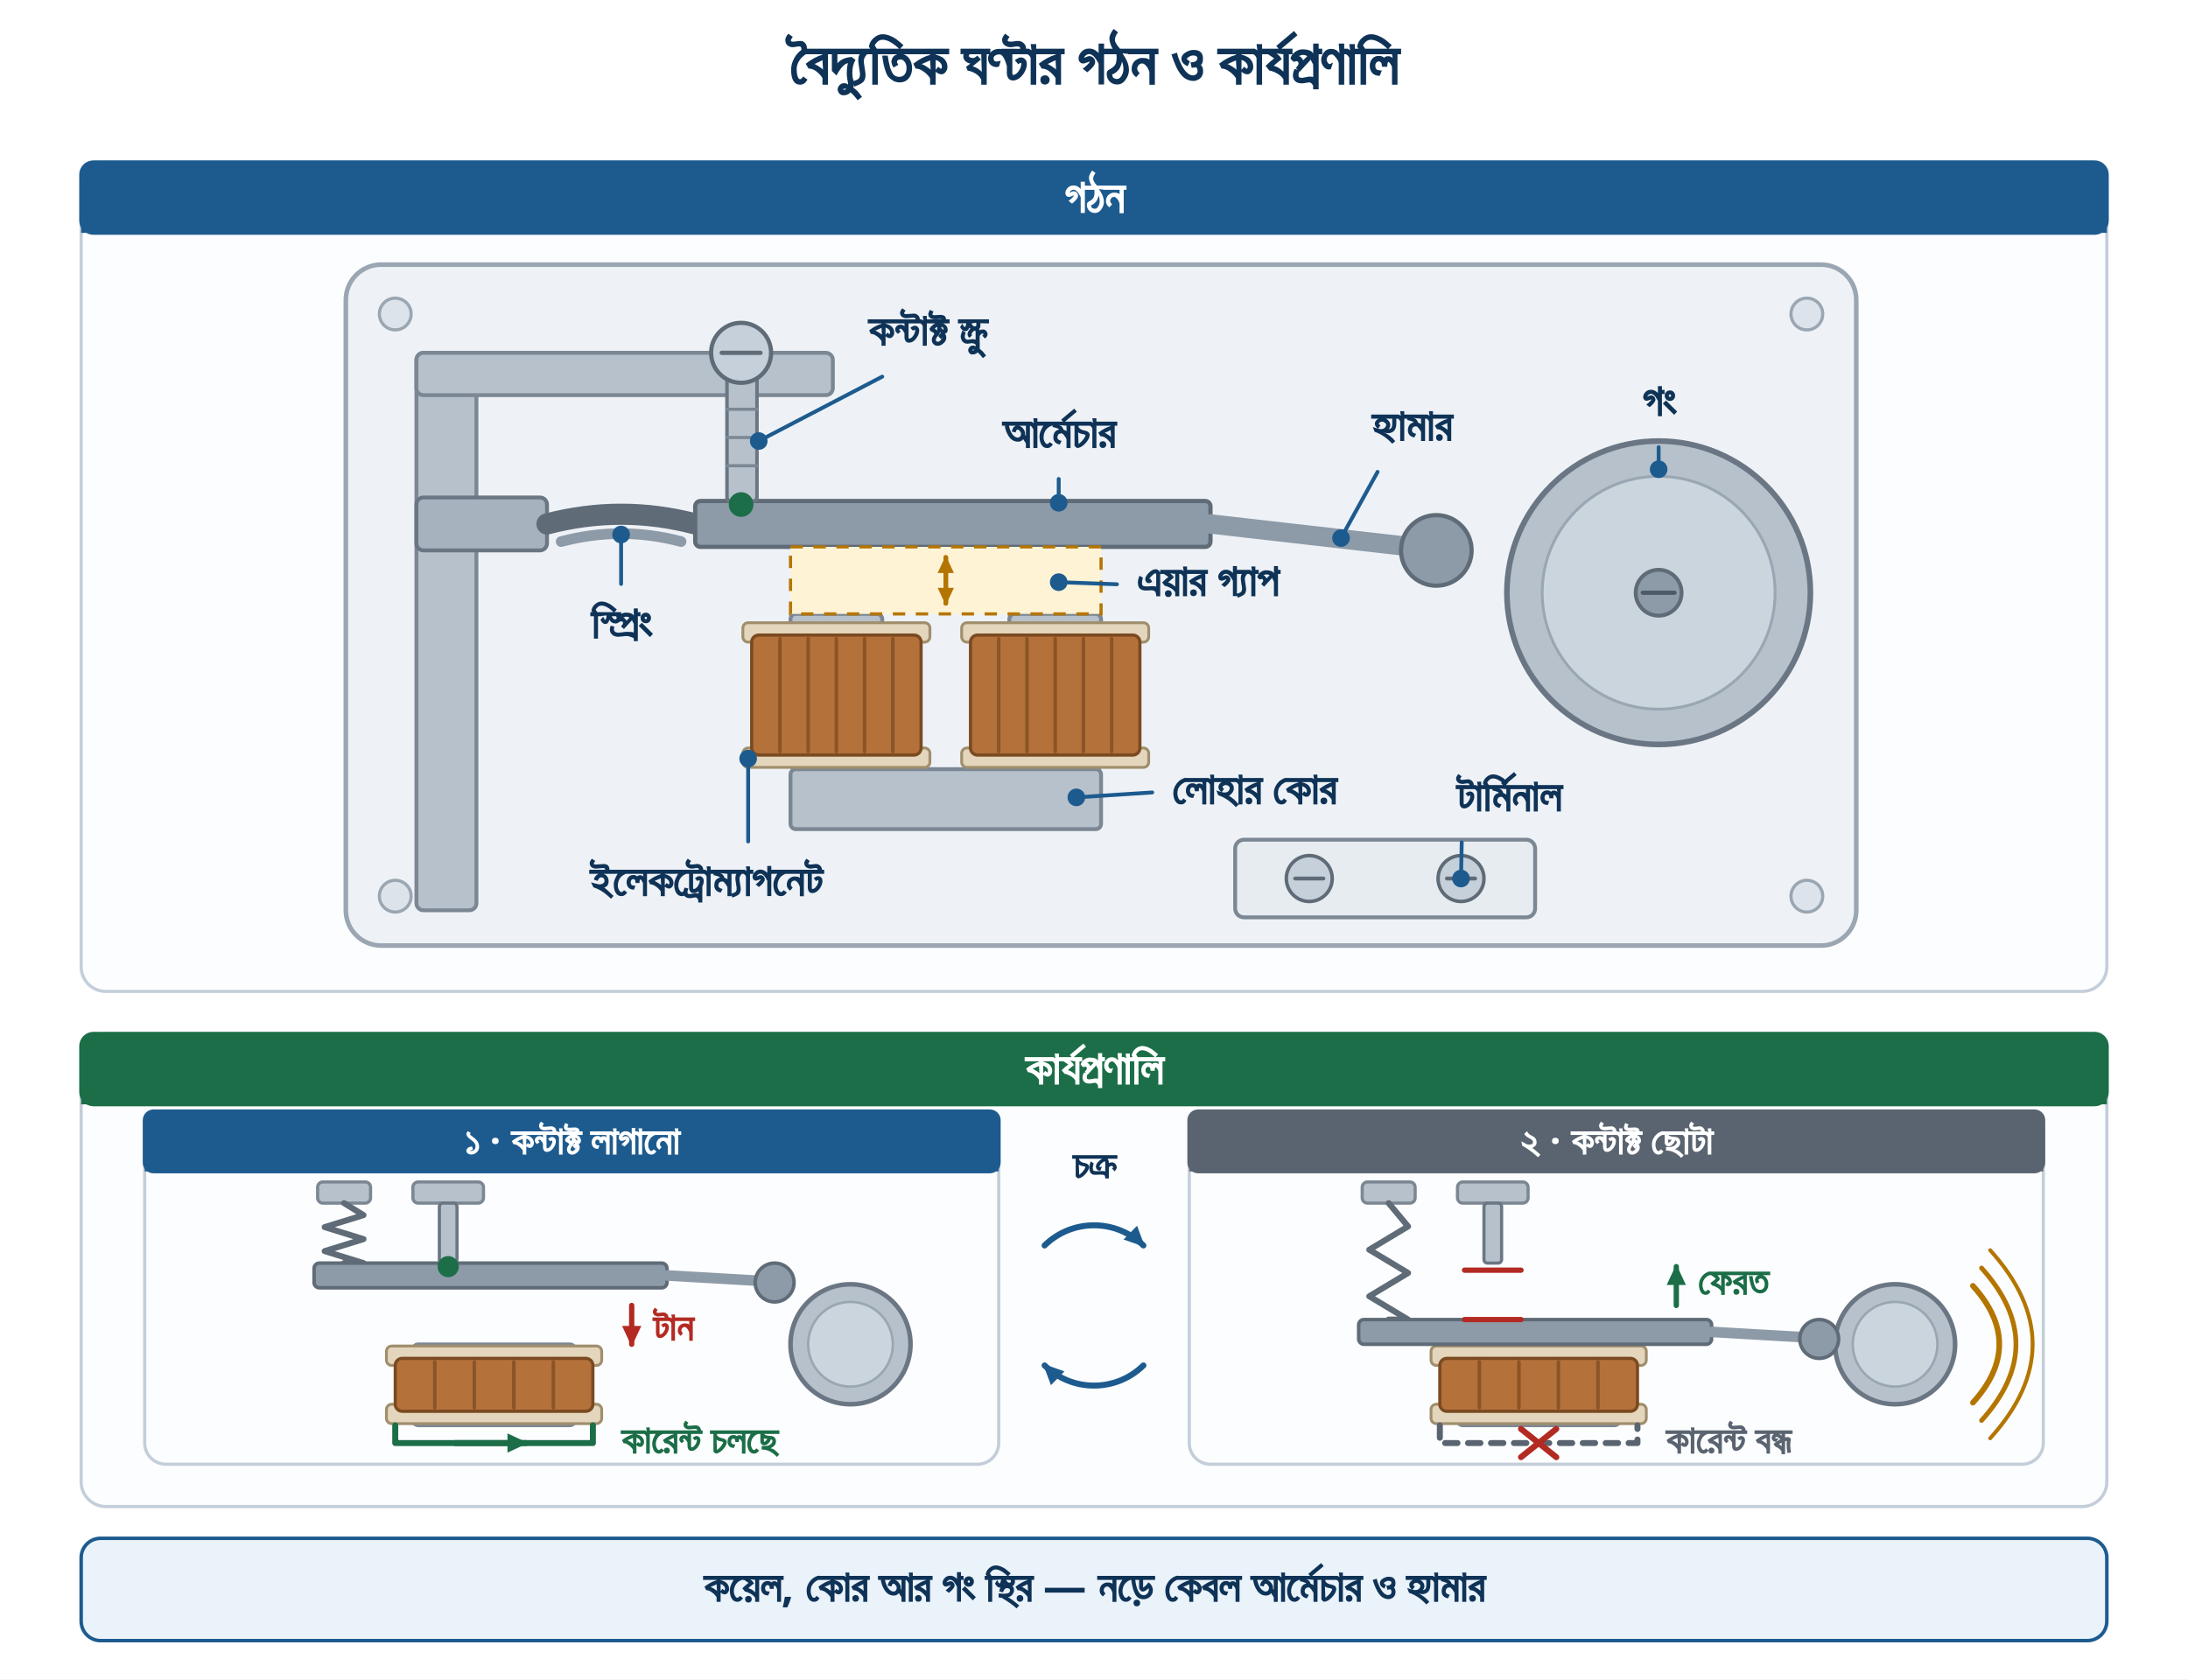
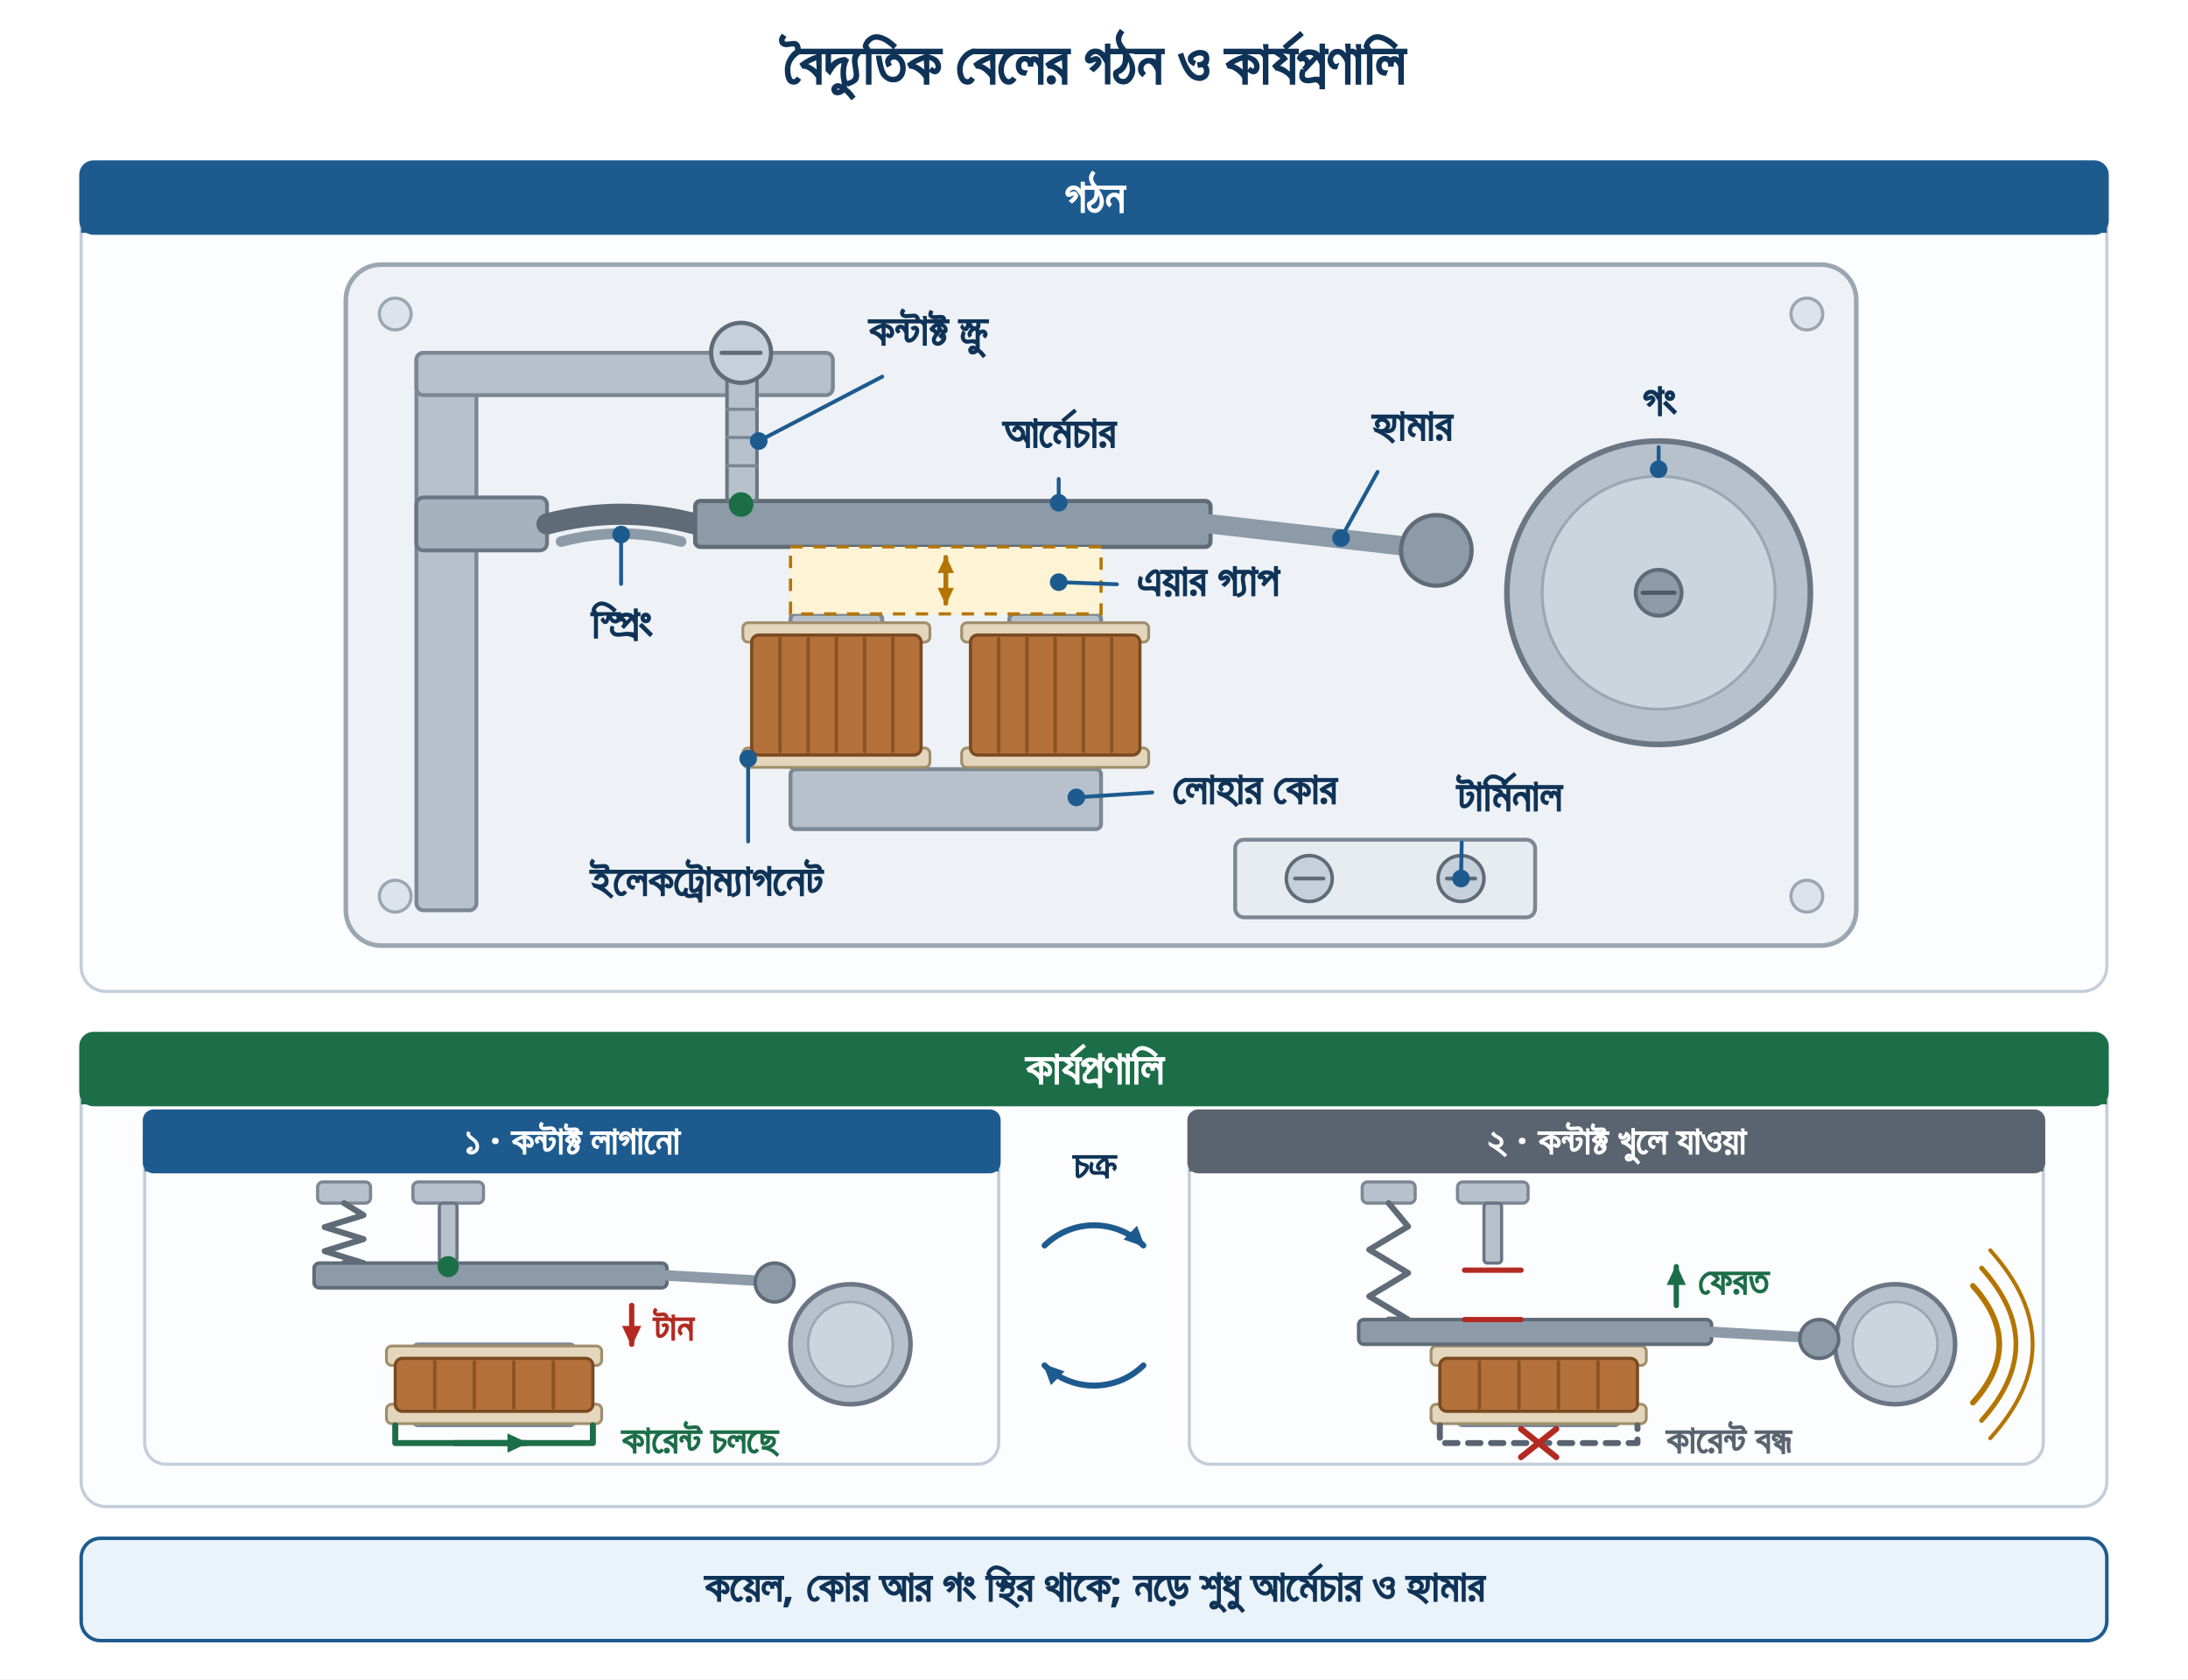
<svg xmlns="http://www.w3.org/2000/svg" width="1240" height="952" viewBox="0 0 1240 952">
  <defs>
    <marker id="ar" viewBox="0 0 10 10" refX="8.5" refY="5" markerUnits="userSpaceOnUse" markerWidth="13" markerHeight="13" orient="auto-start-reverse">
      <path d="M 0.5 0.8 L 9.5 5 L 0.5 9.2 z" fill="#1D5B8F" />
    </marker>
    <marker id="arR" viewBox="0 0 10 10" refX="8.5" refY="5" markerUnits="userSpaceOnUse" markerWidth="13" markerHeight="13" orient="auto-start-reverse">
      <path d="M 0.5 0.8 L 9.5 5 L 0.5 9.2 z" fill="#B32A22" />
    </marker>
    <marker id="arG" viewBox="0 0 10 10" refX="8.5" refY="5" markerUnits="userSpaceOnUse" markerWidth="13" markerHeight="13" orient="auto-start-reverse">
      <path d="M 0.5 0.8 L 9.5 5 L 0.5 9.2 z" fill="#1B6E47" />
    </marker>
    <marker id="arA" viewBox="0 0 10 10" refX="8.5" refY="5" markerUnits="userSpaceOnUse" markerWidth="11" markerHeight="11" orient="auto-start-reverse">
      <path d="M 0.5 0.8 L 9.5 5 L 0.5 9.2 z" fill="#B47500" />
    </marker>
  </defs>
  <rect width="1240" height="952" fill="#FFFFFF" />
-   <text x="620.0" y="48.0" font-family="Kalpurush" font-size="34" font-weight="700" fill="#0F3357" text-anchor="middle">বৈদ্যুতিক ঘণ্টার গঠন ও কার্যপ্রণালি</text>
+   <text x="620.0" y="48.0" font-family="Kalpurush" font-size="34" font-weight="700" fill="#0F3357" text-anchor="middle">বৈদ্যুতিক বেলের গঠন ও কার্যপ্রণালি</text>
  <rect x="46.0" y="92.0" width="1148.0" height="470.0" rx="14" fill="#FCFDFE" stroke="#C3CEDA" stroke-width="1.8" />
  <rect x="46.0" y="92.0" width="1148.0" height="40.0" rx="7" fill="#1D5B8F" stroke="#1D5B8F" stroke-width="2.2" />
  <rect x="46.0" y="99.0" width="1148.0" height="33.0" rx="0" fill="#1D5B8F" stroke="none" stroke-width="0" />
  <text x="620.0" y="120.8" font-family="Kalpurush" font-size="26" font-weight="700" fill="#FFFFFF" text-anchor="middle">গঠন</text>
  <rect x="196.0" y="150.0" width="856.0" height="386.0" rx="20" fill="#EEF2F6" stroke="#9AA6B2" stroke-width="2.6" />
  <circle cx="224.0" cy="178.0" r="9.0" fill="#DCE3EA" stroke="#9AA6B2" stroke-width="1.8" />
  <circle cx="1024.0" cy="178.0" r="9.0" fill="#DCE3EA" stroke="#9AA6B2" stroke-width="1.8" />
  <circle cx="224.0" cy="508.0" r="9.0" fill="#DCE3EA" stroke="#9AA6B2" stroke-width="1.8" />
  <circle cx="1024.0" cy="508.0" r="9.0" fill="#DCE3EA" stroke="#9AA6B2" stroke-width="1.8" />
  <rect x="236.0" y="200.0" width="34.0" height="316.0" rx="4" fill="#B7C1CB" stroke="#7C8794" stroke-width="2.2" />
  <rect x="236.0" y="200.0" width="236.0" height="24.0" rx="4" fill="#B7C1CB" stroke="#7C8794" stroke-width="2.2" />
  <rect x="236.0" y="282.0" width="74.0" height="30.0" rx="4" fill="#A6B2BE" stroke="#6B7684" stroke-width="2.2" />
  <path d="M 310 297 Q 352 286 394 297" fill="none" stroke="#5F6B77" stroke-width="12" stroke-linecap="round" stroke-linejoin="round" />
  <path d="M 318 307 Q 352 298 386 307" fill="none" stroke="#8D9AA8" stroke-width="6" stroke-linecap="round" stroke-linejoin="round" />
  <rect x="394.0" y="284.0" width="292.0" height="26.0" rx="3" fill="#8D9AA8" stroke="#5F6B77" stroke-width="2.4" />
  <rect x="412.0" y="212.0" width="17.0" height="72.0" rx="2" fill="#B7C1CB" stroke="#6B7684" stroke-width="2" />
  <path d="M 412 232 L 429 232" fill="none" stroke="#7C8794" stroke-width="1.8" stroke-linecap="round" stroke-linejoin="round" />
  <path d="M 412 248 L 429 248" fill="none" stroke="#7C8794" stroke-width="1.8" stroke-linecap="round" stroke-linejoin="round" />
  <path d="M 412 264 L 429 264" fill="none" stroke="#7C8794" stroke-width="1.8" stroke-linecap="round" stroke-linejoin="round" />
  <circle cx="420.0" cy="200.0" r="17.0" fill="#C6D0DA" stroke="#5F6B77" stroke-width="2.4" />
  <path d="M 409 200 L 431 200" fill="none" stroke="#5F6B77" stroke-width="2.4" stroke-linecap="round" stroke-linejoin="round" />
  <circle cx="420.0" cy="286.0" r="7.0" fill="#1B6E47" stroke="none" stroke-width="2" />
  <rect x="448.0" y="348.0" width="52.0" height="88.0" rx="3" fill="#B7C1CB" stroke="#7C8794" stroke-width="2.2" />
  <rect x="572.0" y="348.0" width="52.0" height="88.0" rx="3" fill="#B7C1CB" stroke="#7C8794" stroke-width="2.2" />
  <rect x="448.0" y="436.0" width="176.0" height="34.0" rx="3" fill="#B7C1CB" stroke="#7C8794" stroke-width="2.2" />
  <rect x="421.0" y="353.0" width="106.0" height="11.0" rx="3" fill="#E3D6BC" stroke="#A08E6C" stroke-width="1.6" />
  <rect x="421.0" y="424.0" width="106.0" height="11.0" rx="3" fill="#E3D6BC" stroke="#A08E6C" stroke-width="1.6" />
  <rect x="426.0" y="360.0" width="96.0" height="68.0" rx="4" fill="#B5713A" stroke="#7A4A21" stroke-width="1.8" />
  <path d="M 442.0 362.0 L 442.0 426.0" fill="none" stroke="#8A5426" stroke-width="2" stroke-linecap="round" stroke-linejoin="round" />
  <path d="M 458.0 362.0 L 458.0 426.0" fill="none" stroke="#8A5426" stroke-width="2" stroke-linecap="round" stroke-linejoin="round" />
  <path d="M 474.0 362.0 L 474.0 426.0" fill="none" stroke="#8A5426" stroke-width="2" stroke-linecap="round" stroke-linejoin="round" />
  <path d="M 490.0 362.0 L 490.0 426.0" fill="none" stroke="#8A5426" stroke-width="2" stroke-linecap="round" stroke-linejoin="round" />
  <path d="M 506.0 362.0 L 506.0 426.0" fill="none" stroke="#8A5426" stroke-width="2" stroke-linecap="round" stroke-linejoin="round" />
  <rect x="545.0" y="353.0" width="106.0" height="11.0" rx="3" fill="#E3D6BC" stroke="#A08E6C" stroke-width="1.6" />
  <rect x="545.0" y="424.0" width="106.0" height="11.0" rx="3" fill="#E3D6BC" stroke="#A08E6C" stroke-width="1.6" />
  <rect x="550.0" y="360.0" width="96.0" height="68.0" rx="4" fill="#B5713A" stroke="#7A4A21" stroke-width="1.8" />
  <path d="M 566.0 362.0 L 566.0 426.0" fill="none" stroke="#8A5426" stroke-width="2" stroke-linecap="round" stroke-linejoin="round" />
  <path d="M 582.0 362.0 L 582.0 426.0" fill="none" stroke="#8A5426" stroke-width="2" stroke-linecap="round" stroke-linejoin="round" />
  <path d="M 598.0 362.0 L 598.0 426.0" fill="none" stroke="#8A5426" stroke-width="2" stroke-linecap="round" stroke-linejoin="round" />
  <path d="M 614.0 362.0 L 614.0 426.0" fill="none" stroke="#8A5426" stroke-width="2" stroke-linecap="round" stroke-linejoin="round" />
  <path d="M 630.0 362.0 L 630.0 426.0" fill="none" stroke="#8A5426" stroke-width="2" stroke-linecap="round" stroke-linejoin="round" />
  <rect x="448.0" y="310.0" width="176.0" height="38.0" rx="0" fill="#FFF3D6" stroke="#B47500" stroke-width="1.8" stroke-dasharray="7,6" />
  <line x1="536.0" y1="316.0" x2="536.0" y2="342.0" stroke="#B47500" stroke-width="2.6" stroke-linecap="round" marker-end="url(#arA)" />
  <line x1="536.0" y1="342.0" x2="536.0" y2="316.0" stroke="#B47500" stroke-width="2.6" stroke-linecap="round" marker-end="url(#arA)" />
  <path d="M 686 297 L 800 310" fill="none" stroke="#8D9AA8" stroke-width="11" stroke-linecap="round" stroke-linejoin="round" />
  <circle cx="814.0" cy="312.0" r="20.0" fill="#8D9AA8" stroke="#5F6B77" stroke-width="2.4" />
  <circle cx="940.0" cy="336.0" r="86.0" fill="#B7C1CB" stroke="#6B7684" stroke-width="3.2" />
  <circle cx="940.0" cy="336.0" r="66.0" fill="#CBD5DE" stroke="#9AA6B2" stroke-width="1.6" />
  <circle cx="940.0" cy="336.0" r="13.0" fill="#8D9AA8" stroke="#5F6B77" stroke-width="2.2" />
  <path d="M 931 336 L 949 336" fill="none" stroke="#4E5A66" stroke-width="2.4" stroke-linecap="round" stroke-linejoin="round" />
  <rect x="700.0" y="476.0" width="170.0" height="44.0" rx="5" fill="#E7ECF1" stroke="#7C8794" stroke-width="2.2" />
  <circle cx="742.0" cy="498.0" r="13.0" fill="#C6D0DA" stroke="#5F6B77" stroke-width="2" />
  <path d="M 734 498 L 750 498" fill="none" stroke="#5F6B77" stroke-width="2.2" stroke-linecap="round" stroke-linejoin="round" />
  <circle cx="828.0" cy="498.0" r="13.0" fill="#C6D0DA" stroke="#5F6B77" stroke-width="2" />
  <path d="M 820 498 L 836 498" fill="none" stroke="#5F6B77" stroke-width="2.2" stroke-linecap="round" stroke-linejoin="round" />
  <text x="492.0" y="196.0" font-family="Kalpurush" font-size="25" font-weight="700" fill="#0F3357" text-anchor="start">কন্টাক্ট স্ক্রু</text>
  <path d="M 500.0 213.5 L 430.0 250.0" fill="none" stroke="#1D5B8F" stroke-width="2.2" stroke-linecap="round" stroke-linejoin="round" />
  <circle cx="430.0" cy="250.0" r="5.0" fill="#1D5B8F" stroke="none" stroke-width="2" />
  <text x="600.0" y="254.0" font-family="Kalpurush" font-size="25" font-weight="700" fill="#0F3357" text-anchor="middle">আর্মেচার</text>
  <path d="M 600.0 271.5 L 600.0 285.0" fill="none" stroke="#1D5B8F" stroke-width="2.2" stroke-linecap="round" stroke-linejoin="round" />
  <circle cx="600.0" cy="285.0" r="5.0" fill="#1D5B8F" stroke="none" stroke-width="2" />
  <text x="352.0" y="362.0" font-family="Kalpurush" font-size="25" font-weight="700" fill="#0F3357" text-anchor="middle">স্প্রিং</text>
  <path d="M 352.0 331.0 L 352.0 303.0" fill="none" stroke="#1D5B8F" stroke-width="2.2" stroke-linecap="round" stroke-linejoin="round" />
  <circle cx="352.0" cy="303.0" r="5.0" fill="#1D5B8F" stroke="none" stroke-width="2" />
  <text x="644.0" y="338.0" font-family="Kalpurush" font-size="25" font-weight="700" fill="#0F3357" text-anchor="start">এয়ার গ্যাপ</text>
  <path d="M 633.0 331.2 L 600.0 330.0" fill="none" stroke="#1D5B8F" stroke-width="2.2" stroke-linecap="round" stroke-linejoin="round" />
  <circle cx="600.0" cy="330.0" r="5.0" fill="#1D5B8F" stroke="none" stroke-width="2" />
  <text x="400.0" y="508.0" font-family="Kalpurush" font-size="25" font-weight="700" fill="#0F3357" text-anchor="middle">ইলেকট্রোম্যাগনেট</text>
  <path d="M 424.0 477.0 L 424.0 430.0" fill="none" stroke="#1D5B8F" stroke-width="2.2" stroke-linecap="round" stroke-linejoin="round" />
  <circle cx="424.0" cy="430.0" r="5.0" fill="#1D5B8F" stroke="none" stroke-width="2" />
  <text x="664.0" y="456.0" font-family="Kalpurush" font-size="25" font-weight="700" fill="#0F3357" text-anchor="start">লোহার কোর</text>
  <path d="M 653.0 449.2 L 610.0 452.0" fill="none" stroke="#1D5B8F" stroke-width="2.2" stroke-linecap="round" stroke-linejoin="round" />
  <circle cx="610.0" cy="452.0" r="5.0" fill="#1D5B8F" stroke="none" stroke-width="2" />
  <text x="800.0" y="250.0" font-family="Kalpurush" font-size="25" font-weight="700" fill="#0F3357" text-anchor="middle">হ্যামার</text>
  <path d="M 780.7 267.5 L 760.0 305.0" fill="none" stroke="#1D5B8F" stroke-width="2.2" stroke-linecap="round" stroke-linejoin="round" />
  <circle cx="760.0" cy="305.0" r="5.0" fill="#1D5B8F" stroke="none" stroke-width="2" />
  <text x="940.0" y="236.0" font-family="Kalpurush" font-size="25" font-weight="700" fill="#0F3357" text-anchor="middle">গং</text>
  <path d="M 940.0 253.5 L 940.0 266.0" fill="none" stroke="#1D5B8F" stroke-width="2.2" stroke-linecap="round" stroke-linejoin="round" />
  <circle cx="940.0" cy="266.0" r="5.0" fill="#1D5B8F" stroke="none" stroke-width="2" />
  <text x="855.0" y="460.0" font-family="Kalpurush" font-size="25" font-weight="700" fill="#0F3357" text-anchor="middle">টার্মিনাল</text>
  <path d="M 828.4 477.5 L 828.0 498.0" fill="none" stroke="#1D5B8F" stroke-width="2.2" stroke-linecap="round" stroke-linejoin="round" />
  <circle cx="828.0" cy="498.0" r="5.0" fill="#1D5B8F" stroke="none" stroke-width="2" />
  <rect x="46.0" y="586.0" width="1148.0" height="268.0" rx="14" fill="#FCFDFE" stroke="#C3CEDA" stroke-width="1.8" />
  <rect x="46.0" y="586.0" width="1148.0" height="40.0" rx="7" fill="#1B6E47" stroke="#1B6E47" stroke-width="2.2" />
  <rect x="46.0" y="593.0" width="1148.0" height="33.0" rx="0" fill="#1B6E47" stroke="none" stroke-width="0" />
  <text x="620.0" y="614.8" font-family="Kalpurush" font-size="26" font-weight="700" fill="#FFFFFF" text-anchor="middle">কার্যপ্রণালি</text>
  <rect x="82.0" y="630.0" width="484.0" height="200.0" rx="12" fill="#FCFDFE" stroke="#C3CEDA" stroke-width="1.8" />
  <rect x="82.0" y="630.0" width="484.0" height="34.0" rx="5" fill="#1D5B8F" stroke="#1D5B8F" stroke-width="2.2" />
  <rect x="82.0" y="635.0" width="484.0" height="29.0" rx="0" fill="#1D5B8F" stroke="none" stroke-width="0" />
  <text x="324.0" y="654.5" font-family="Kalpurush" font-size="22" font-weight="700" fill="#FFFFFF" text-anchor="middle">১ · কন্টাক্ট লাগানো</text>
  <rect x="234.0" y="762.0" width="92.0" height="46.0" rx="3" fill="#B7C1CB" stroke="#7C8794" stroke-width="2" />
  <rect x="219.0" y="763.0" width="122.0" height="11.0" rx="3" fill="#E3D6BC" stroke="#A08E6C" stroke-width="1.6" />
  <rect x="219.0" y="796.0" width="122.0" height="11.0" rx="3" fill="#E3D6BC" stroke="#A08E6C" stroke-width="1.6" />
  <rect x="224.0" y="770.0" width="112.0" height="30.0" rx="4" fill="#B5713A" stroke="#7A4A21" stroke-width="1.8" />
  <path d="M 246.4 772.0 L 246.4 798.0" fill="none" stroke="#8A5426" stroke-width="2" stroke-linecap="round" stroke-linejoin="round" />
  <path d="M 268.8 772.0 L 268.8 798.0" fill="none" stroke="#8A5426" stroke-width="2" stroke-linecap="round" stroke-linejoin="round" />
  <path d="M 291.2 772.0 L 291.2 798.0" fill="none" stroke="#8A5426" stroke-width="2" stroke-linecap="round" stroke-linejoin="round" />
  <path d="M 313.6 772.0 L 313.6 798.0" fill="none" stroke="#8A5426" stroke-width="2" stroke-linecap="round" stroke-linejoin="round" />
  <circle cx="482.0" cy="762.0" r="34.0" fill="#B7C1CB" stroke="#6B7684" stroke-width="2.6" />
  <circle cx="482.0" cy="762.0" r="24.0" fill="#CBD5DE" stroke="#9AA6B2" stroke-width="1.4" />
  <rect x="180.0" y="670.0" width="30.0" height="12.0" rx="3" fill="#B7C1CB" stroke="#7C8794" stroke-width="1.8" />
  <rect x="234.0" y="670.0" width="40.0" height="12.0" rx="3" fill="#B7C1CB" stroke="#7C8794" stroke-width="1.8" />
  <path d="M 195 682 L 206 688.8 L 184 695.6 L 206 702.4 L 184 709.2 L 206 716.0 L 195 716" fill="none" stroke="#5F6B77" stroke-width="3.4" stroke-linecap="round" stroke-linejoin="round" />
  <rect x="249.0" y="682.0" width="10.0" height="34.0" rx="2" fill="#B7C1CB" stroke="#6B7684" stroke-width="1.8" />
  <rect x="178.0" y="716.0" width="200.0" height="14.0" rx="3" fill="#8D9AA8" stroke="#5F6B77" stroke-width="2" />
  <path d="M 378 723 L 430 726" fill="none" stroke="#8D9AA8" stroke-width="6" stroke-linecap="round" stroke-linejoin="round" />
  <circle cx="439.0" cy="727.0" r="11.0" fill="#8D9AA8" stroke="#5F6B77" stroke-width="2" />
  <circle cx="254.0" cy="718.0" r="6.0" fill="#1B6E47" stroke="none" stroke-width="2" />
  <line x1="358.0" y1="740.0" x2="358.0" y2="762.0" stroke="#B32A22" stroke-width="3" stroke-linecap="round" marker-end="url(#arR)" />
  <text x="370.0" y="760.0" font-family="Kalpurush" font-size="22" font-weight="700" fill="#B32A22" text-anchor="start">টান</text>
  <path d="M 224 808 L 224 818 L 336 818 L 336 808" fill="none" stroke="#1B6E47" stroke-width="3.4" stroke-linecap="round" stroke-linejoin="round" />
  <line x1="258.0" y1="818.0" x2="298.0" y2="818.0" stroke="#1B6E47" stroke-width="3.4" stroke-linecap="round" marker-end="url(#arG)" />
  <text x="352.0" y="824.0" font-family="Kalpurush" font-size="22" font-weight="700" fill="#1B6E47" text-anchor="start">কারেন্ট চলছে</text>
  <rect x="674.0" y="630.0" width="484.0" height="200.0" rx="12" fill="#FCFDFE" stroke="#C3CEDA" stroke-width="1.8" />
  <rect x="674.0" y="630.0" width="484.0" height="34.0" rx="5" fill="#5A6470" stroke="#5A6470" stroke-width="2.2" />
  <rect x="674.0" y="635.0" width="484.0" height="29.0" rx="0" fill="#5A6470" stroke="none" stroke-width="0" />
-   <text x="916.0" y="654.5" font-family="Kalpurush" font-size="22" font-weight="700" fill="#FFFFFF" text-anchor="middle">২ · কন্টাক্ট ছোটা</text>
+   <text x="916.0" y="654.5" font-family="Kalpurush" font-size="22" font-weight="700" fill="#FFFFFF" text-anchor="middle">২ · কন্টাক্ট খুলে যাওয়া</text>
  <rect x="826.0" y="762.0" width="92.0" height="46.0" rx="3" fill="#B7C1CB" stroke="#7C8794" stroke-width="2" />
  <rect x="811.0" y="763.0" width="122.0" height="11.0" rx="3" fill="#E3D6BC" stroke="#A08E6C" stroke-width="1.6" />
  <rect x="811.0" y="796.0" width="122.0" height="11.0" rx="3" fill="#E3D6BC" stroke="#A08E6C" stroke-width="1.6" />
  <rect x="816.0" y="770.0" width="112.0" height="30.0" rx="4" fill="#B5713A" stroke="#7A4A21" stroke-width="1.8" />
  <path d="M 838.4 772.0 L 838.4 798.0" fill="none" stroke="#8A5426" stroke-width="2" stroke-linecap="round" stroke-linejoin="round" />
  <path d="M 860.8 772.0 L 860.8 798.0" fill="none" stroke="#8A5426" stroke-width="2" stroke-linecap="round" stroke-linejoin="round" />
  <path d="M 883.2 772.0 L 883.2 798.0" fill="none" stroke="#8A5426" stroke-width="2" stroke-linecap="round" stroke-linejoin="round" />
  <path d="M 905.6 772.0 L 905.6 798.0" fill="none" stroke="#8A5426" stroke-width="2" stroke-linecap="round" stroke-linejoin="round" />
  <circle cx="1074.0" cy="762.0" r="34.0" fill="#B7C1CB" stroke="#6B7684" stroke-width="2.6" />
  <circle cx="1074.0" cy="762.0" r="24.0" fill="#CBD5DE" stroke="#9AA6B2" stroke-width="1.4" />
  <rect x="772.0" y="670.0" width="30.0" height="12.0" rx="3" fill="#B7C1CB" stroke="#7C8794" stroke-width="1.8" />
  <rect x="826.0" y="670.0" width="40.0" height="12.0" rx="3" fill="#B7C1CB" stroke="#7C8794" stroke-width="1.8" />
  <path d="M 787 682 L 798 695.2 L 776 708.4 L 798 721.6 L 776 734.8 L 798 748.0 L 787 748" fill="none" stroke="#5F6B77" stroke-width="3.4" stroke-linecap="round" stroke-linejoin="round" />
  <rect x="841.0" y="682.0" width="10.0" height="34.0" rx="2" fill="#B7C1CB" stroke="#6B7684" stroke-width="1.8" />
  <rect x="770.0" y="748.0" width="200.0" height="14.0" rx="3" fill="#8D9AA8" stroke="#5F6B77" stroke-width="2" />
  <path d="M 970 755 L 1022 758" fill="none" stroke="#8D9AA8" stroke-width="6" stroke-linecap="round" stroke-linejoin="round" />
  <circle cx="1031.0" cy="759.0" r="11.0" fill="#8D9AA8" stroke="#5F6B77" stroke-width="2" />
  <path d="M 830 720 L 862 720" fill="none" stroke="#B32A22" stroke-width="3" stroke-linecap="round" stroke-linejoin="round" />
  <path d="M 830 748 L 862 748" fill="none" stroke="#B32A22" stroke-width="3" stroke-linecap="round" stroke-linejoin="round" />
  <line x1="950.0" y1="740.0" x2="950.0" y2="718.0" stroke="#1B6E47" stroke-width="3" stroke-linecap="round" marker-end="url(#arG)" />
  <text x="962.0" y="734.0" font-family="Kalpurush" font-size="22" font-weight="700" fill="#1B6E47" text-anchor="start">ফেরত</text>
  <path d="M 1118.1 728.9 Q 1148.0 762.0 1118.1 795.1" fill="none" stroke="#B47500" stroke-width="3.2" stroke-linecap="round" stroke-linejoin="round" />
  <path d="M 1123.0 718.8 Q 1162.0 762.0 1123.0 805.2" fill="none" stroke="#B47500" stroke-width="2.7" stroke-linecap="round" stroke-linejoin="round" />
  <path d="M 1127.9 708.7 Q 1176.0 762.0 1127.9 815.3" fill="none" stroke="#B47500" stroke-width="2.2" stroke-linecap="round" stroke-linejoin="round" />
  <path d="M 816 808 L 816 818 L 928 818 L 928 808" fill="none" stroke="#5A6470" stroke-width="3.4" stroke-linecap="round" stroke-linejoin="round" stroke-dasharray="7,6" />
  <path d="M 862 810 L 882 826" fill="none" stroke="#B32A22" stroke-width="3.4" stroke-linecap="round" stroke-linejoin="round" />
  <path d="M 882 810 L 862 826" fill="none" stroke="#B32A22" stroke-width="3.4" stroke-linecap="round" stroke-linejoin="round" />
  <text x="944.0" y="824.0" font-family="Kalpurush" font-size="22" font-weight="700" fill="#5A6470" text-anchor="start">কারেন্ট বন্ধ</text>
  <path d="M 592 706 A 40 40 0 0 1 648 706" fill="none" stroke="#1D5B8F" stroke-width="3.4" stroke-linecap="round" stroke-linejoin="round" marker-end="url(#ar)" />
  <path d="M 648 774 A 40 40 0 0 1 592 774" fill="none" stroke="#1D5B8F" stroke-width="3.4" stroke-linecap="round" stroke-linejoin="round" marker-end="url(#ar)" />
  <text x="620.0" y="668.0" font-family="Kalpurush" font-size="22" font-weight="700" fill="#0F3357" text-anchor="middle">চক্র</text>
  <rect x="46.0" y="872.0" width="1148.0" height="58.0" rx="11" fill="#EAF2FA" stroke="#1D5B8F" stroke-width="2" />
-   <text x="620.0" y="908.0" font-family="Kalpurush" font-size="24.5" font-weight="700" fill="#0F3357" text-anchor="middle">কয়েল, কোর আর গং স্থির — নড়ে কেবল আর্মেচার ও হ্যামার</text>
+   <text x="620.0" y="908.0" font-family="Kalpurush" font-size="24.5" font-weight="700" fill="#0F3357" text-anchor="middle">কয়েল, কোর আর গং স্থির থাকে; নড়ে শুধু আর্মেচার ও হ্যামার</text>
</svg>
